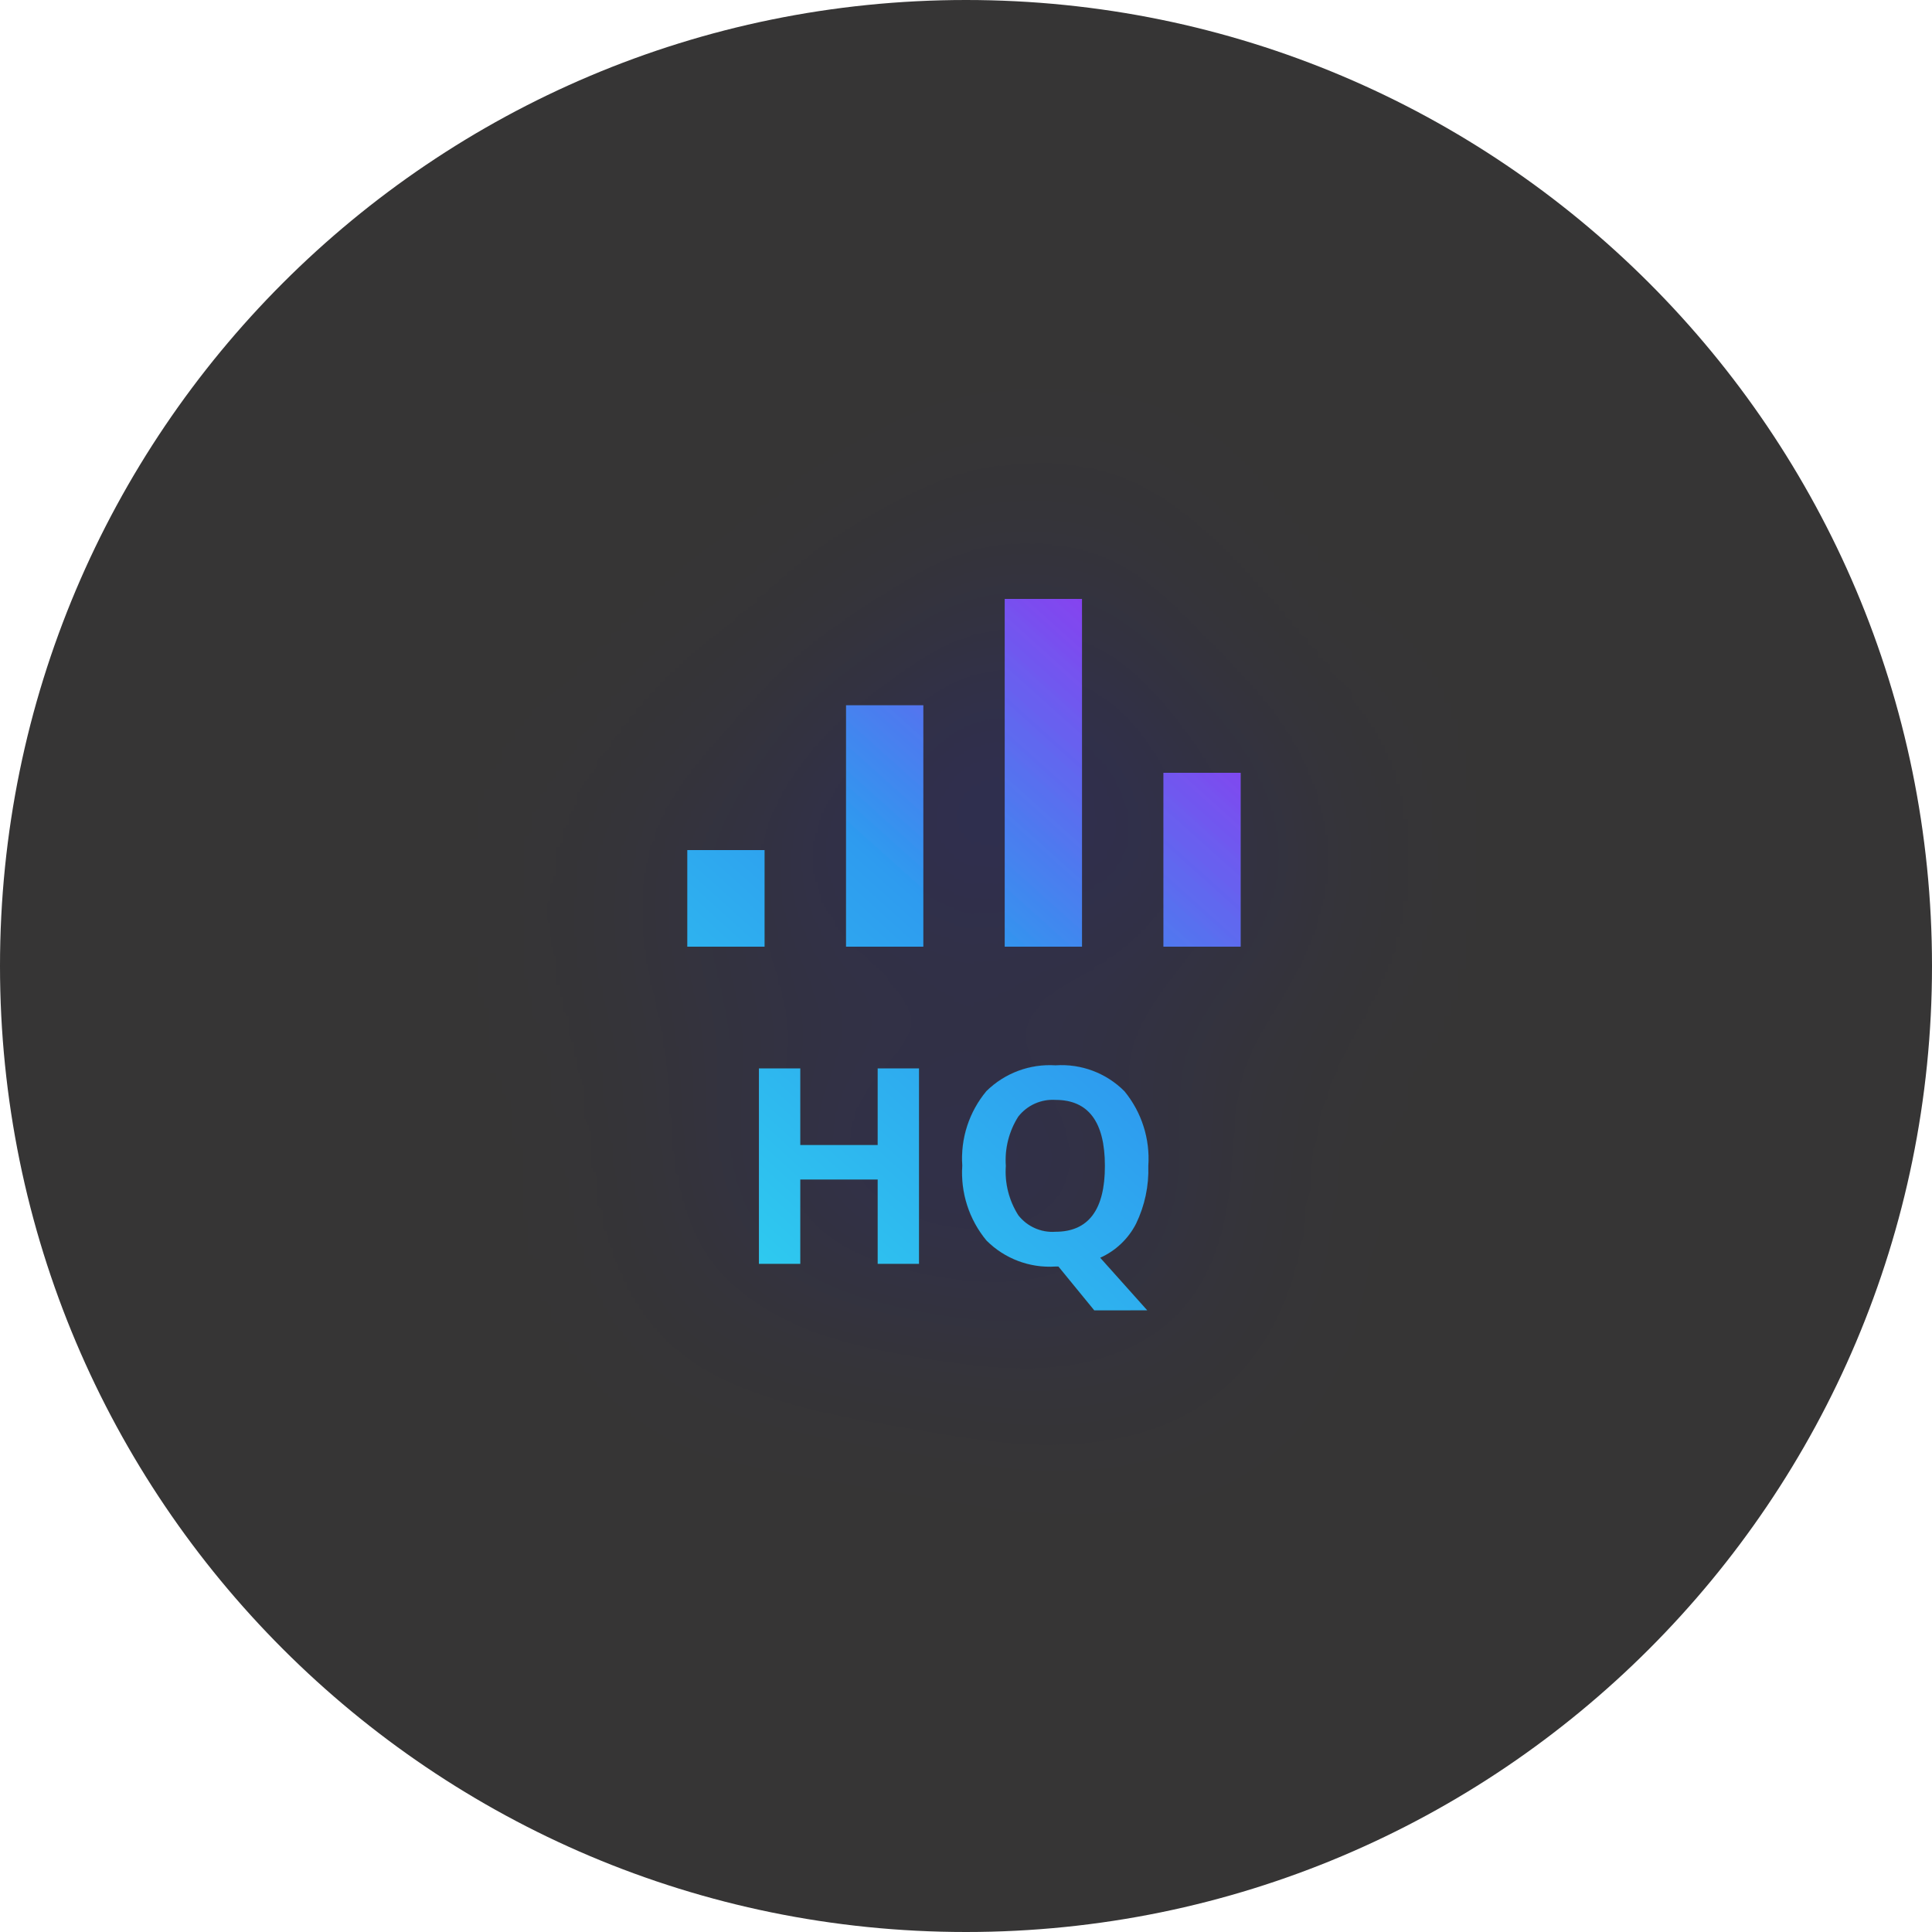
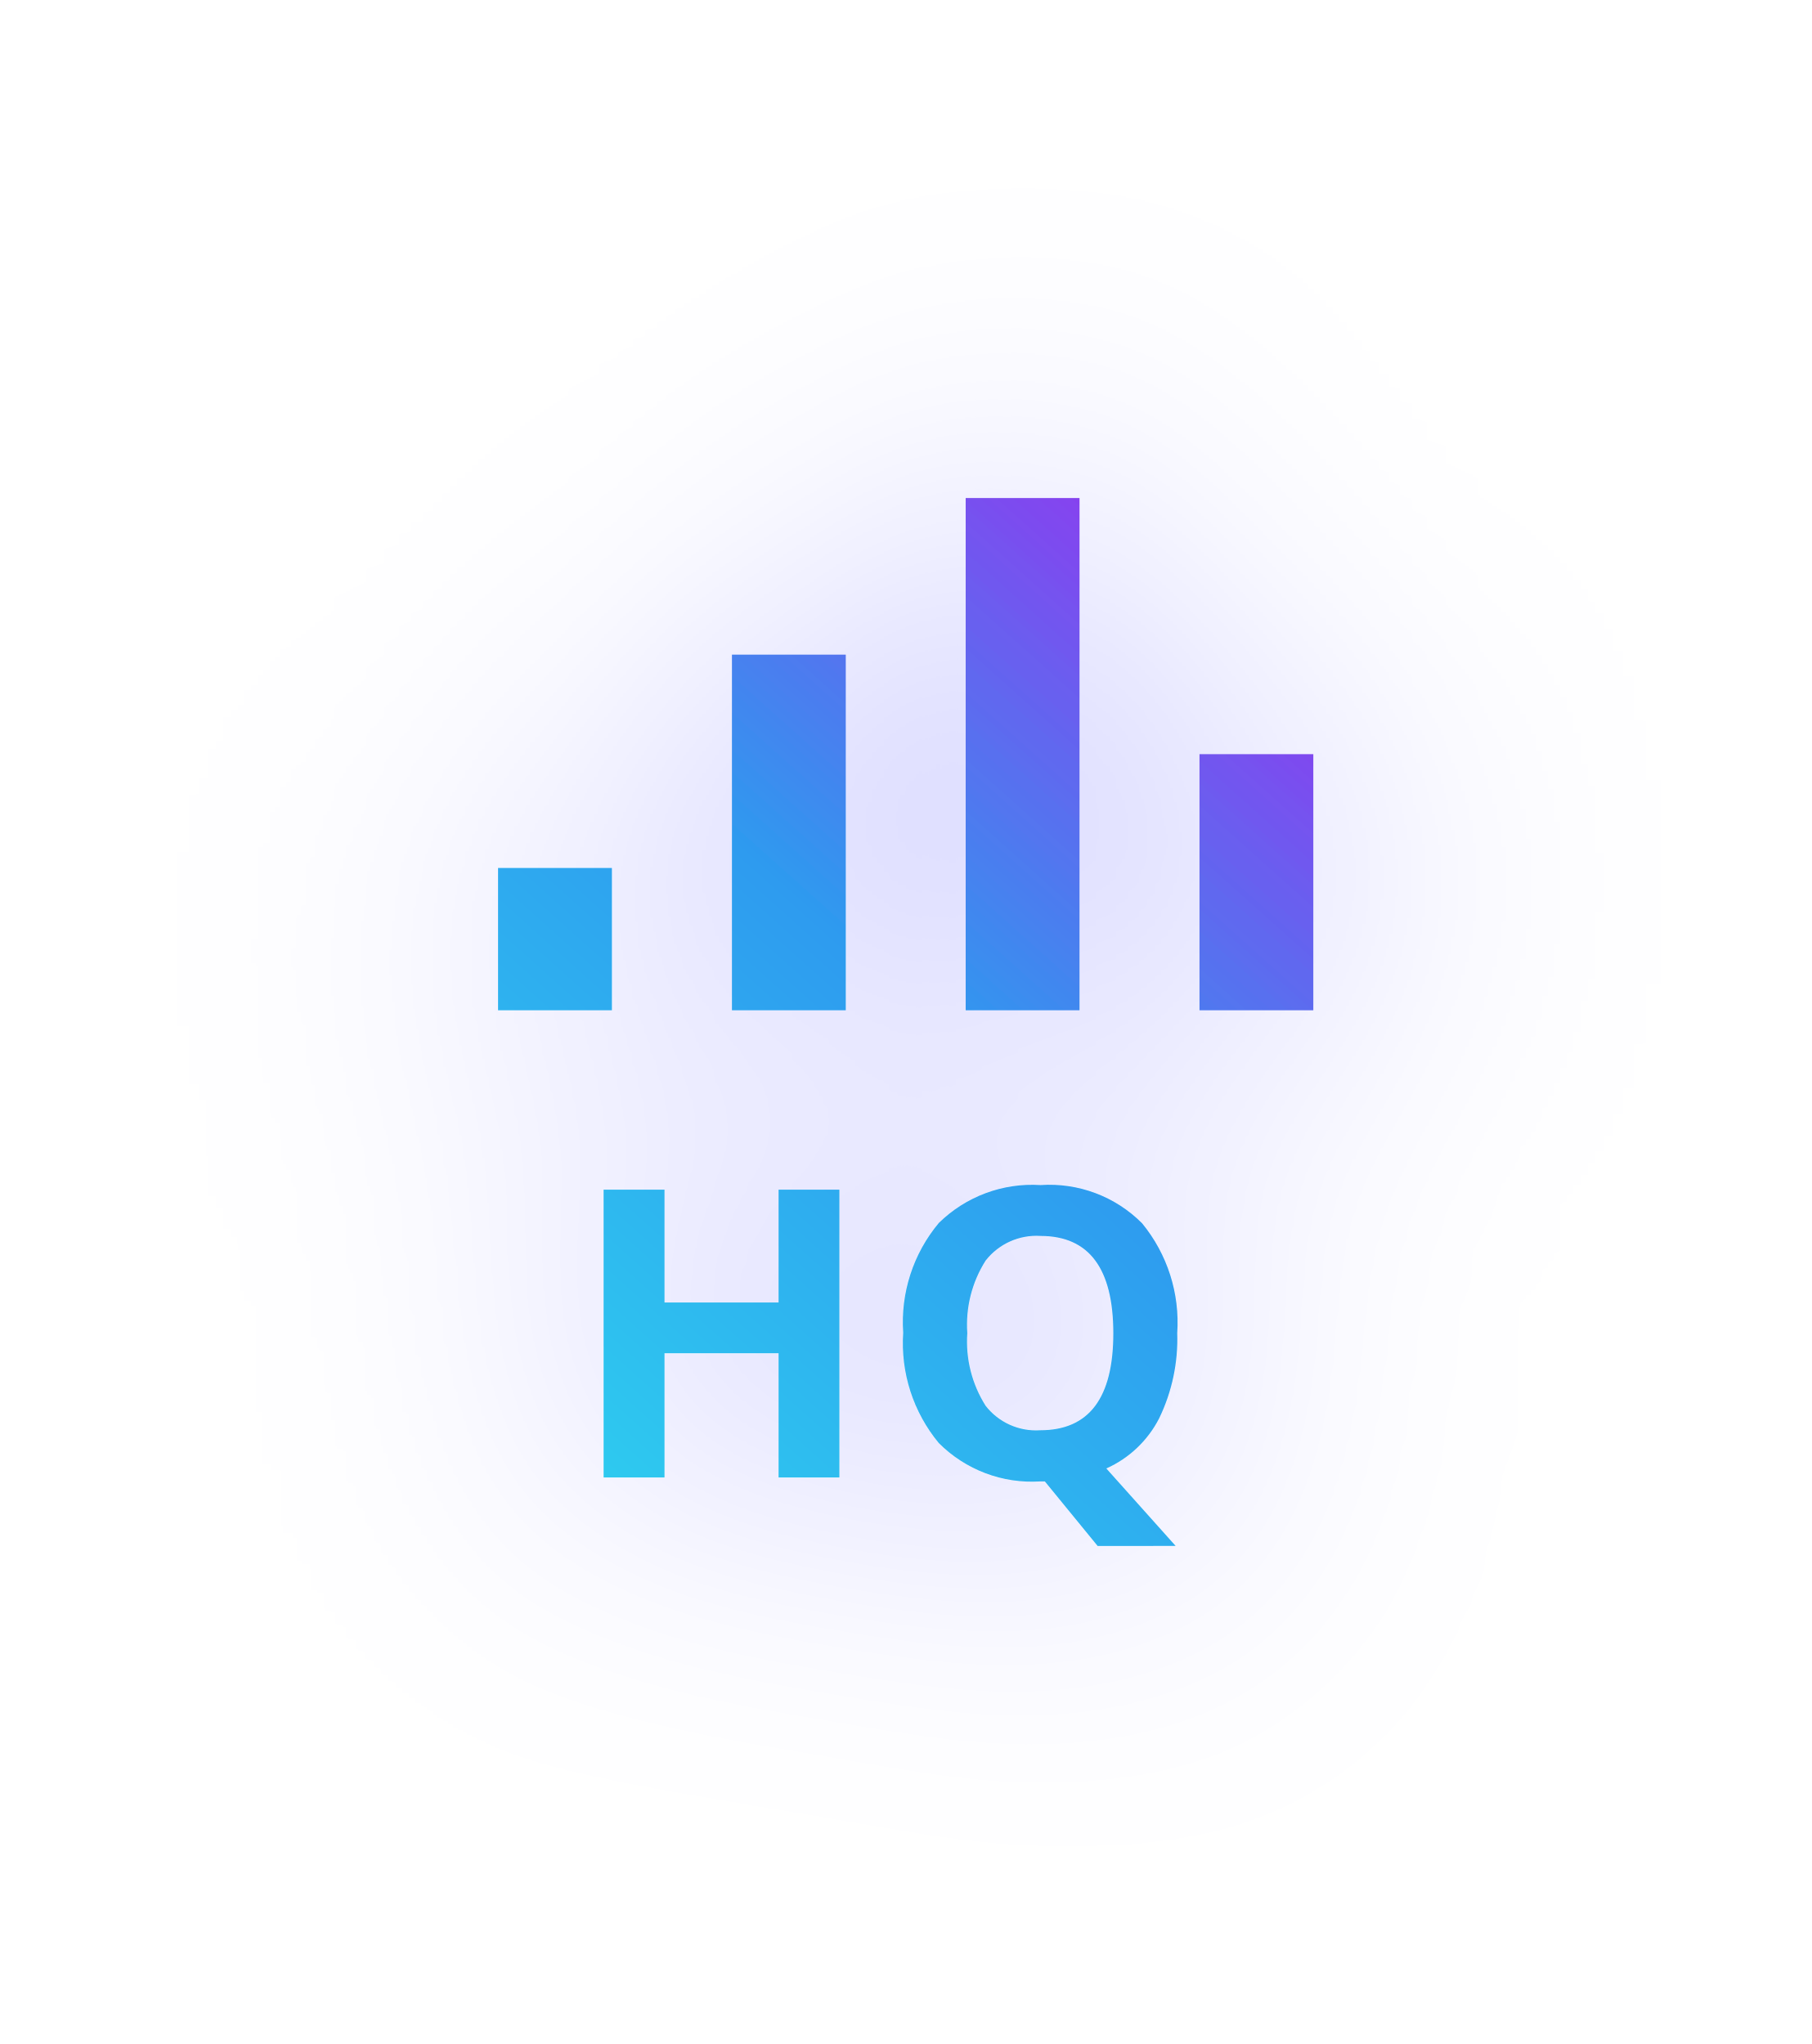
- <svg xmlns="http://www.w3.org/2000/svg" width="120" height="120" viewBox="0 0 120 120">
+ <svg xmlns="http://www.w3.org/2000/svg" width="76.377" height="86.188" viewBox="0 0 76.377 86.188">
  <defs>
    <linearGradient id="linear-gradient" x1="0.128" y1="1" x2="0.855" y2="-0.052" gradientUnits="objectBoundingBox">
      <stop offset="0" stop-color="#2dceef" />
      <stop offset="0.502" stop-color="#2d9bef" />
      <stop offset="1" stop-color="#9b2def" />
    </linearGradient>
-     <filter id="HQ" x="21.684" y="16.2" width="76.377" height="86.188" filterUnits="userSpaceOnUse">
+     <filter id="HQ" x="0" y="0" width="76.377" height="86.188" filterUnits="userSpaceOnUse">
      <feOffset input="SourceAlpha" />
      <feGaussianBlur stdDeviation="7" result="blur" />
      <feFlood flood-color="#02f" flood-opacity="0.322" />
      <feComposite operator="in" in2="blur" />
      <feComposite in="SourceGraphic" />
    </filter>
  </defs>
-   <g id="HQ-2" data-name="HQ" transform="translate(-704 -1282)">
-     <circle id="Ellipse_17547" data-name="Ellipse 17547" cx="60" cy="60" r="60" transform="translate(704 1282)" fill="#363535" />
-     <g transform="matrix(1, 0, 0, 1, 704, 1282)" filter="url(#HQ)">
-       <path id="HQ-3" data-name="HQ" d="M18014.279-8020.811l-2.227-2.723h-.189a5.539,5.539,0,0,1-4.283-1.619,6.6,6.6,0,0,1-1.5-4.65,6.523,6.523,0,0,1,1.5-4.627,5.608,5.608,0,0,1,4.293-1.6,5.509,5.509,0,0,1,4.279,1.61,6.591,6.591,0,0,1,1.482,4.632,7.67,7.67,0,0,1-.76,3.591,4.626,4.626,0,0,1-2.229,2.117l2.922,3.266Zm-4.719-12.041a5.047,5.047,0,0,0-.777,3.067,5.059,5.059,0,0,0,.773,3.062,2.689,2.689,0,0,0,2.307,1.031q3.079,0,3.076-4.093t-3.062-4.1A2.719,2.719,0,0,0,18009.561-8032.852Zm-8.734,9.151v-5.238h-4.809v5.238h-2.568v-12.136h2.568v4.758h4.809v-4.758h2.564v12.136Zm17.746-19.7v-10.8h4.8v10.8Zm-9.857,0V-8065h4.8v21.6Zm-9.855,0v-14.995h4.8v14.995Zm-9.861,0v-6h4.8v6Z" transform="translate(-17946.31 8102.2)" fill="url(#linear-gradient)" />
-     </g>
+   <g transform="matrix(1, 0, 0, 1, 0, 0)" filter="url(#HQ)">
+     <path id="HQ-2" data-name="HQ" d="M18014.279-8020.811l-2.227-2.723h-.189a5.539,5.539,0,0,1-4.283-1.619,6.6,6.6,0,0,1-1.5-4.65,6.523,6.523,0,0,1,1.5-4.627,5.608,5.608,0,0,1,4.293-1.6,5.509,5.509,0,0,1,4.279,1.61,6.591,6.591,0,0,1,1.482,4.632,7.67,7.67,0,0,1-.76,3.591,4.626,4.626,0,0,1-2.229,2.117l2.922,3.266Zm-4.719-12.041a5.047,5.047,0,0,0-.777,3.067,5.059,5.059,0,0,0,.773,3.062,2.689,2.689,0,0,0,2.307,1.031q3.079,0,3.076-4.093t-3.062-4.1A2.719,2.719,0,0,0,18009.561-8032.852Zm-8.734,9.151v-5.238h-4.809v5.238h-2.568v-12.136h2.568v4.758h4.809v-4.758h2.564v12.136Zm17.746-19.7v-10.8h4.8v10.8Zm-9.857,0V-8065h4.8v21.6Zm-9.855,0v-14.995h4.8v14.995Zm-9.861,0v-6h4.8v6Z" transform="translate(-17968 8086)" fill="url(#linear-gradient)" />
  </g>
</svg>
